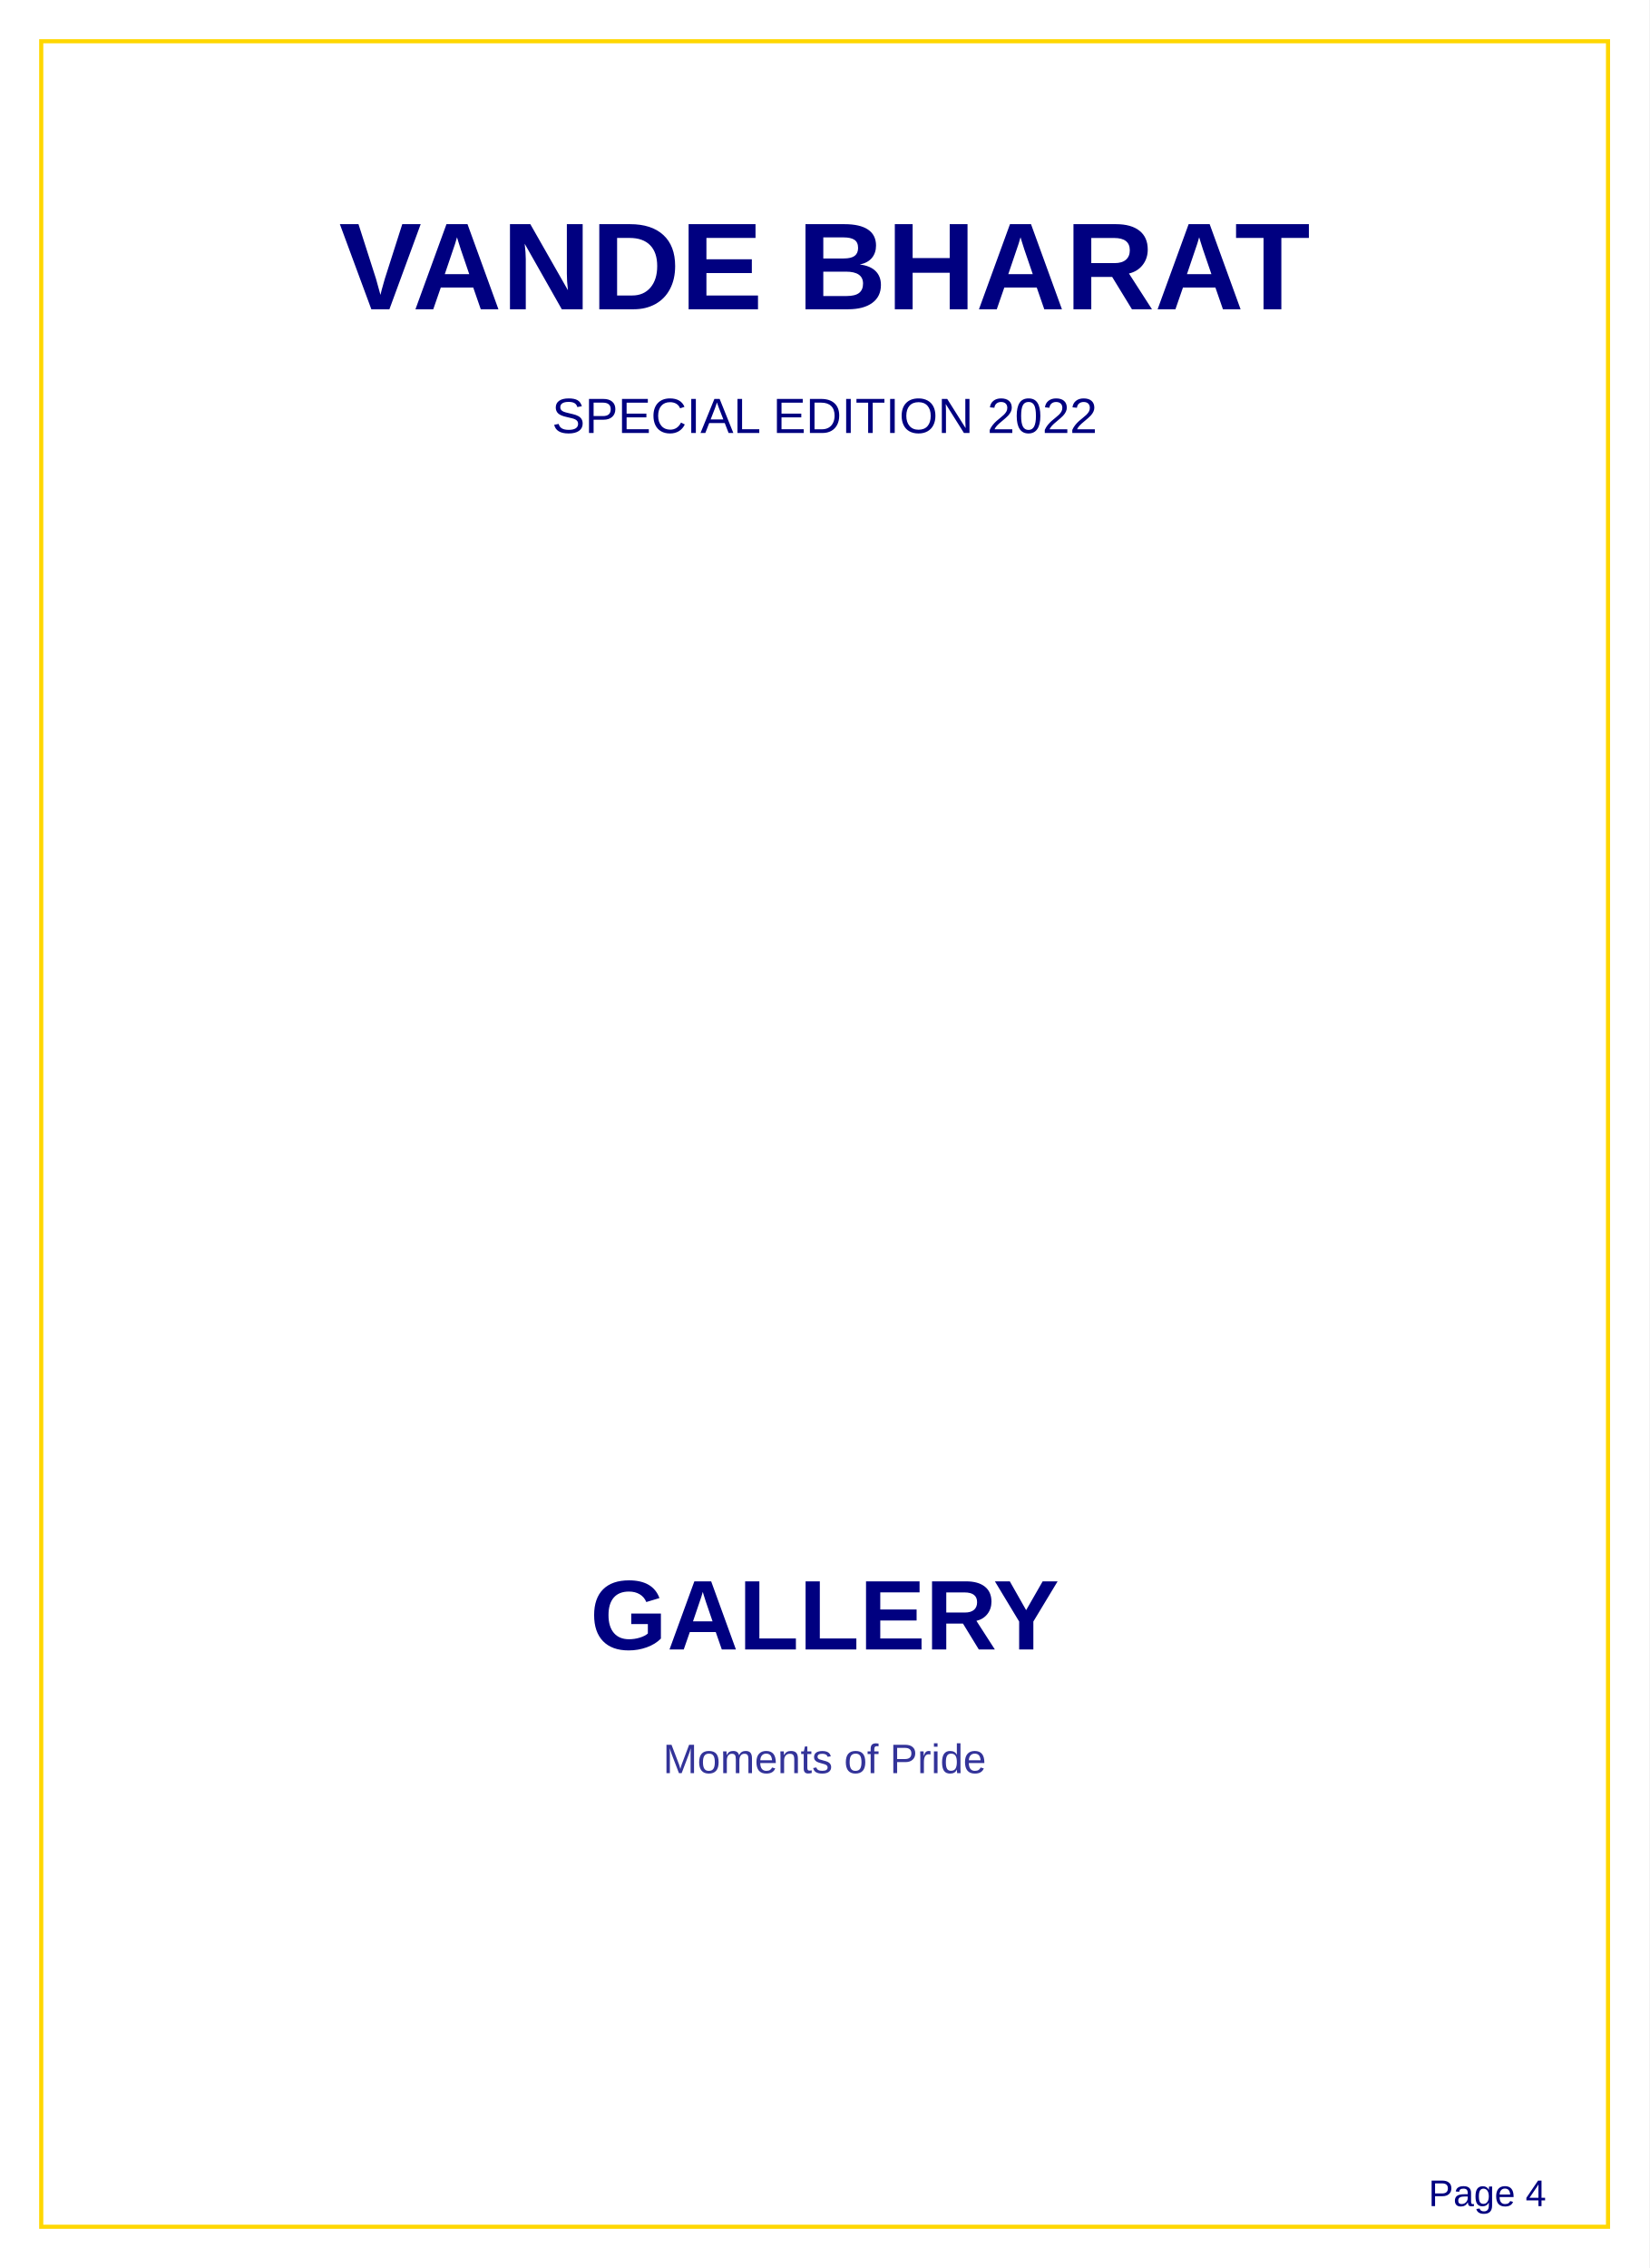
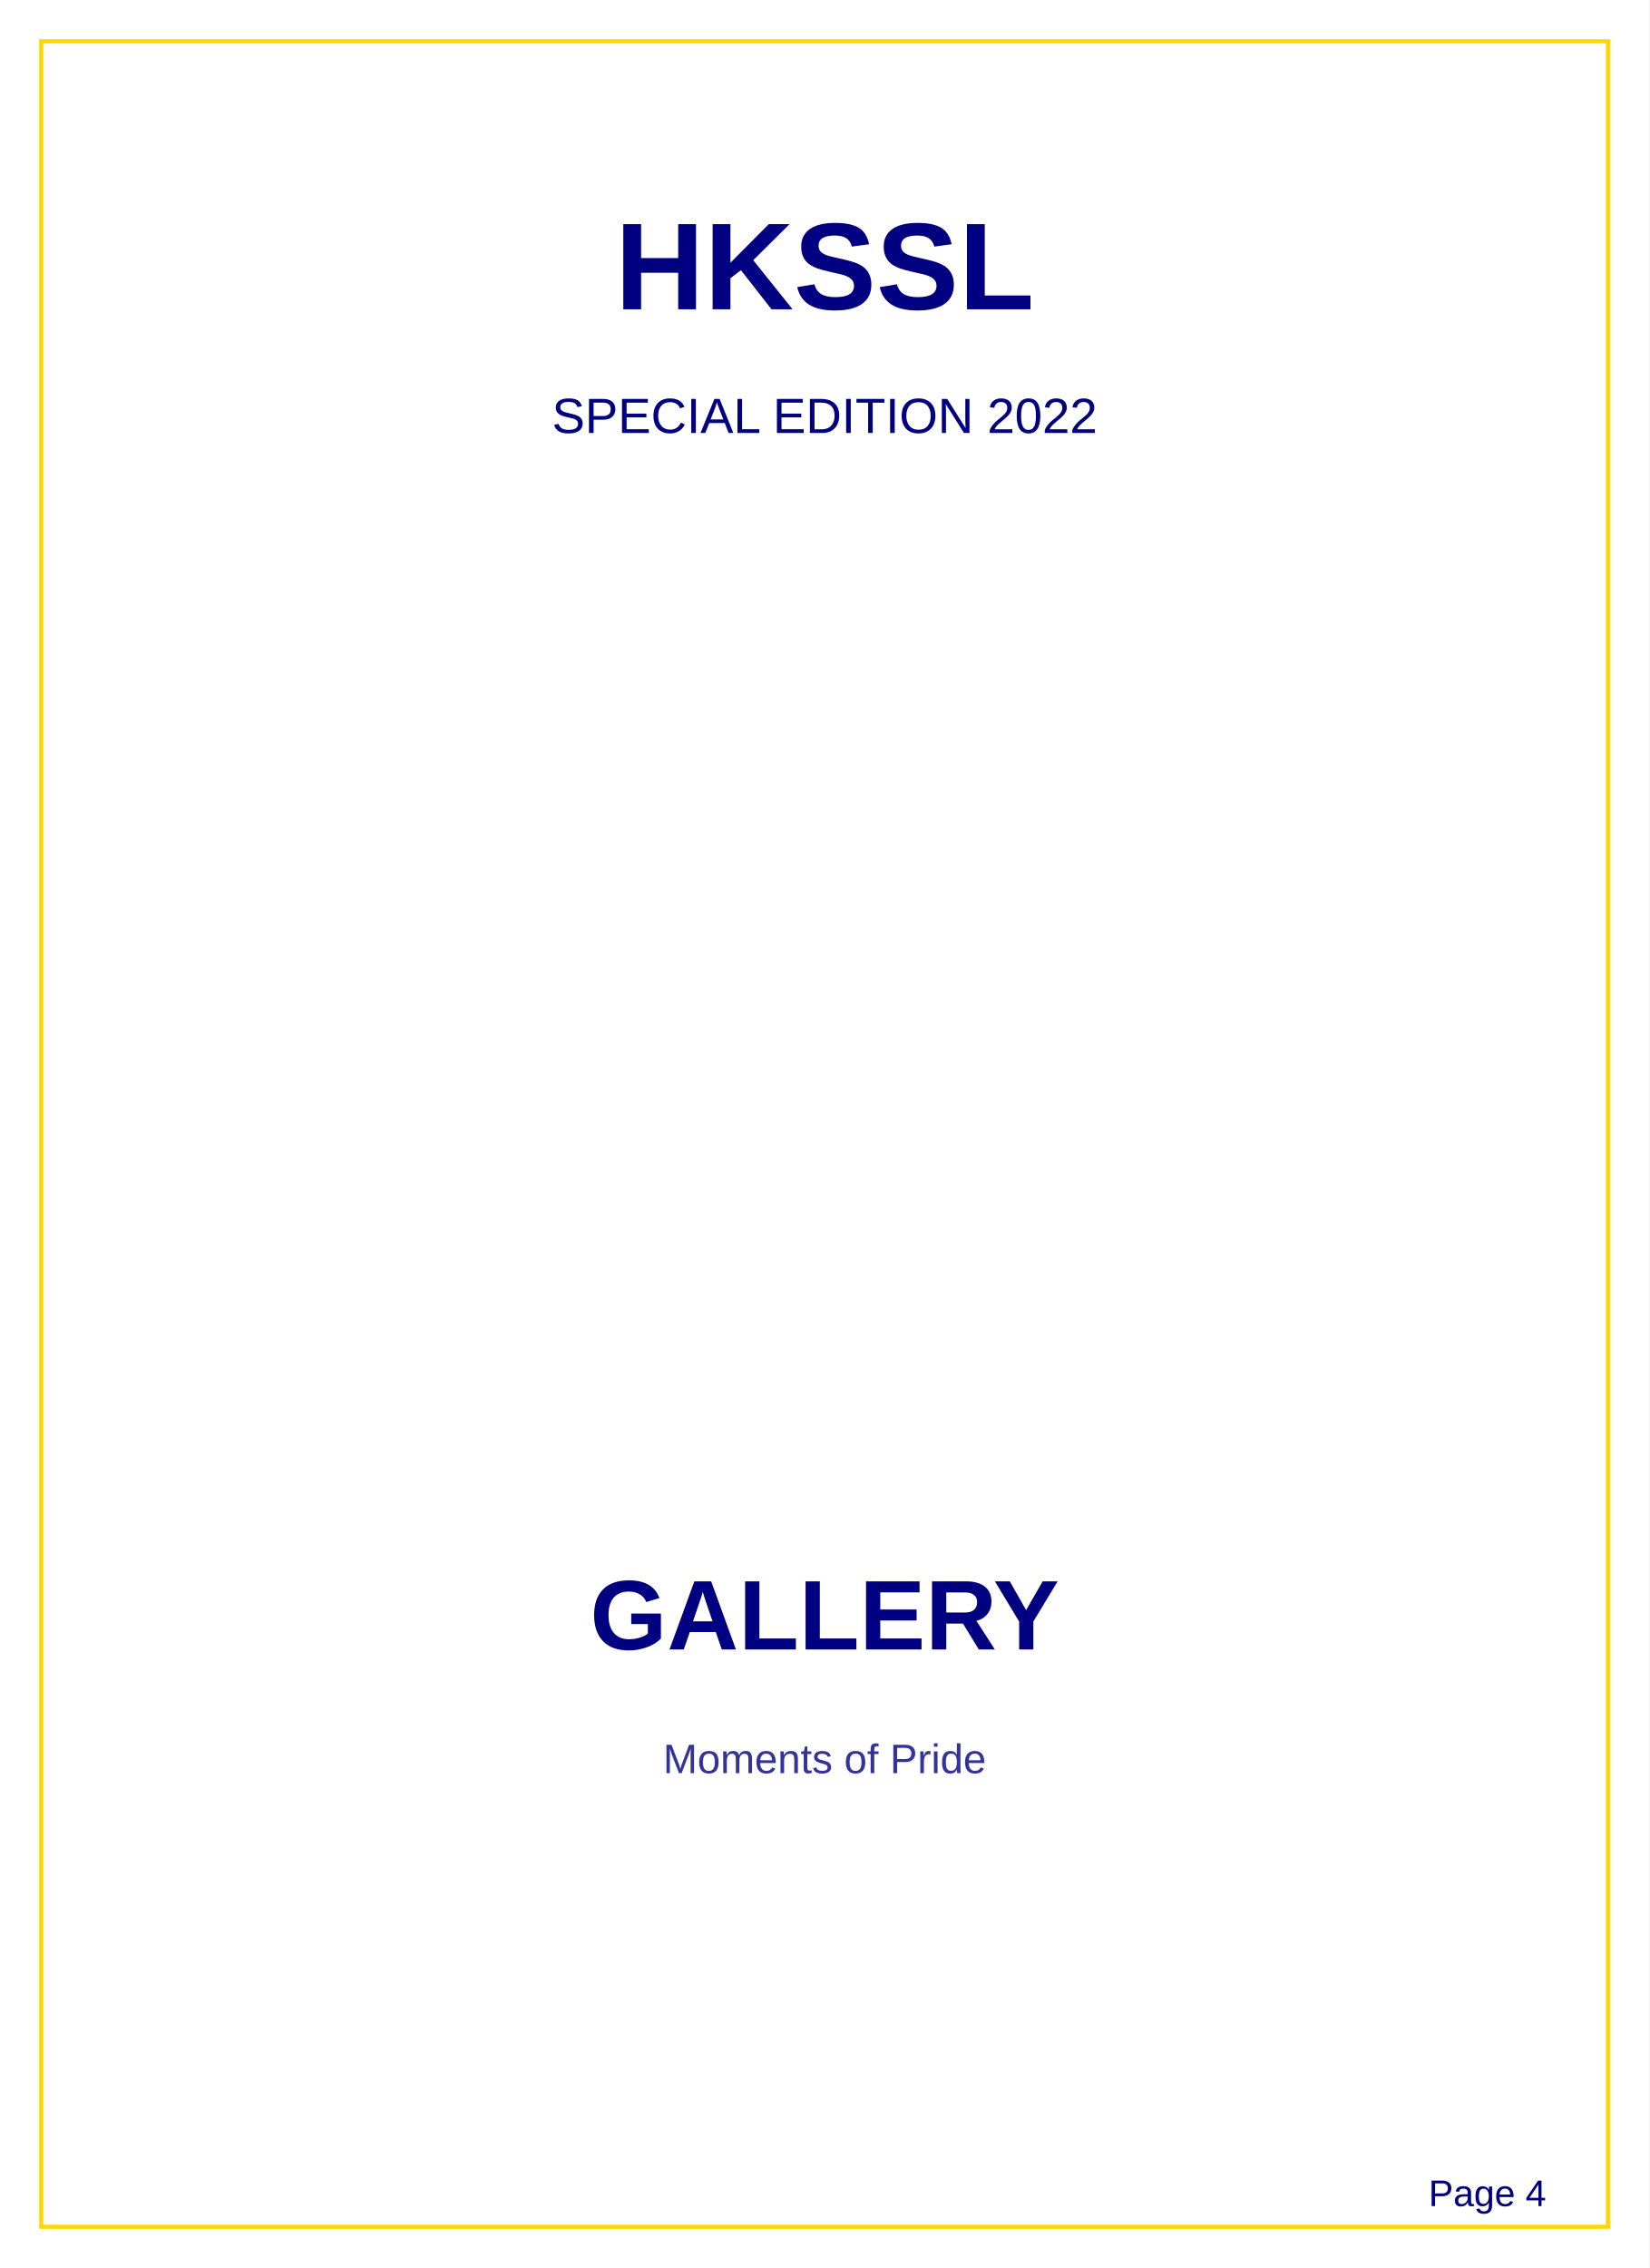
<svg xmlns="http://www.w3.org/2000/svg" width="800" height="1100">
  <rect width="800" height="1100" fill="#FFFFFF" />
  <rect width="760" height="1060" x="20" y="20" fill="none" stroke="#FFD700" stroke-width="2" />
-   <text x="400" y="150" font-family="Arial, sans-serif" font-size="60" font-weight="bold" fill="#000080" text-anchor="middle">VANDE BHARAT</text>
+   <text x="400" y="150" font-family="Arial, sans-serif" font-size="60" font-weight="bold" fill="#000080" text-anchor="middle">HKSSL</text>
  <text x="400" y="210" font-family="Arial, sans-serif" font-size="24" fill="#000080" text-anchor="middle">SPECIAL EDITION 2022</text>
  <circle cx="400" cy="550" r="150" fill="white" opacity="0.1" />
  <text x="400" y="800" font-family="Arial, sans-serif" font-size="48" font-weight="bold" fill="#000080" text-anchor="middle">GALLERY</text>
  <text x="400" y="860" font-family="Arial, sans-serif" font-size="20" fill="#000080" text-anchor="middle" opacity="0.8">Moments of Pride</text>
  <text x="750" y="1070" font-family="Arial, sans-serif" font-size="18" fill="#000080" text-anchor="end">Page 4</text>
</svg>
